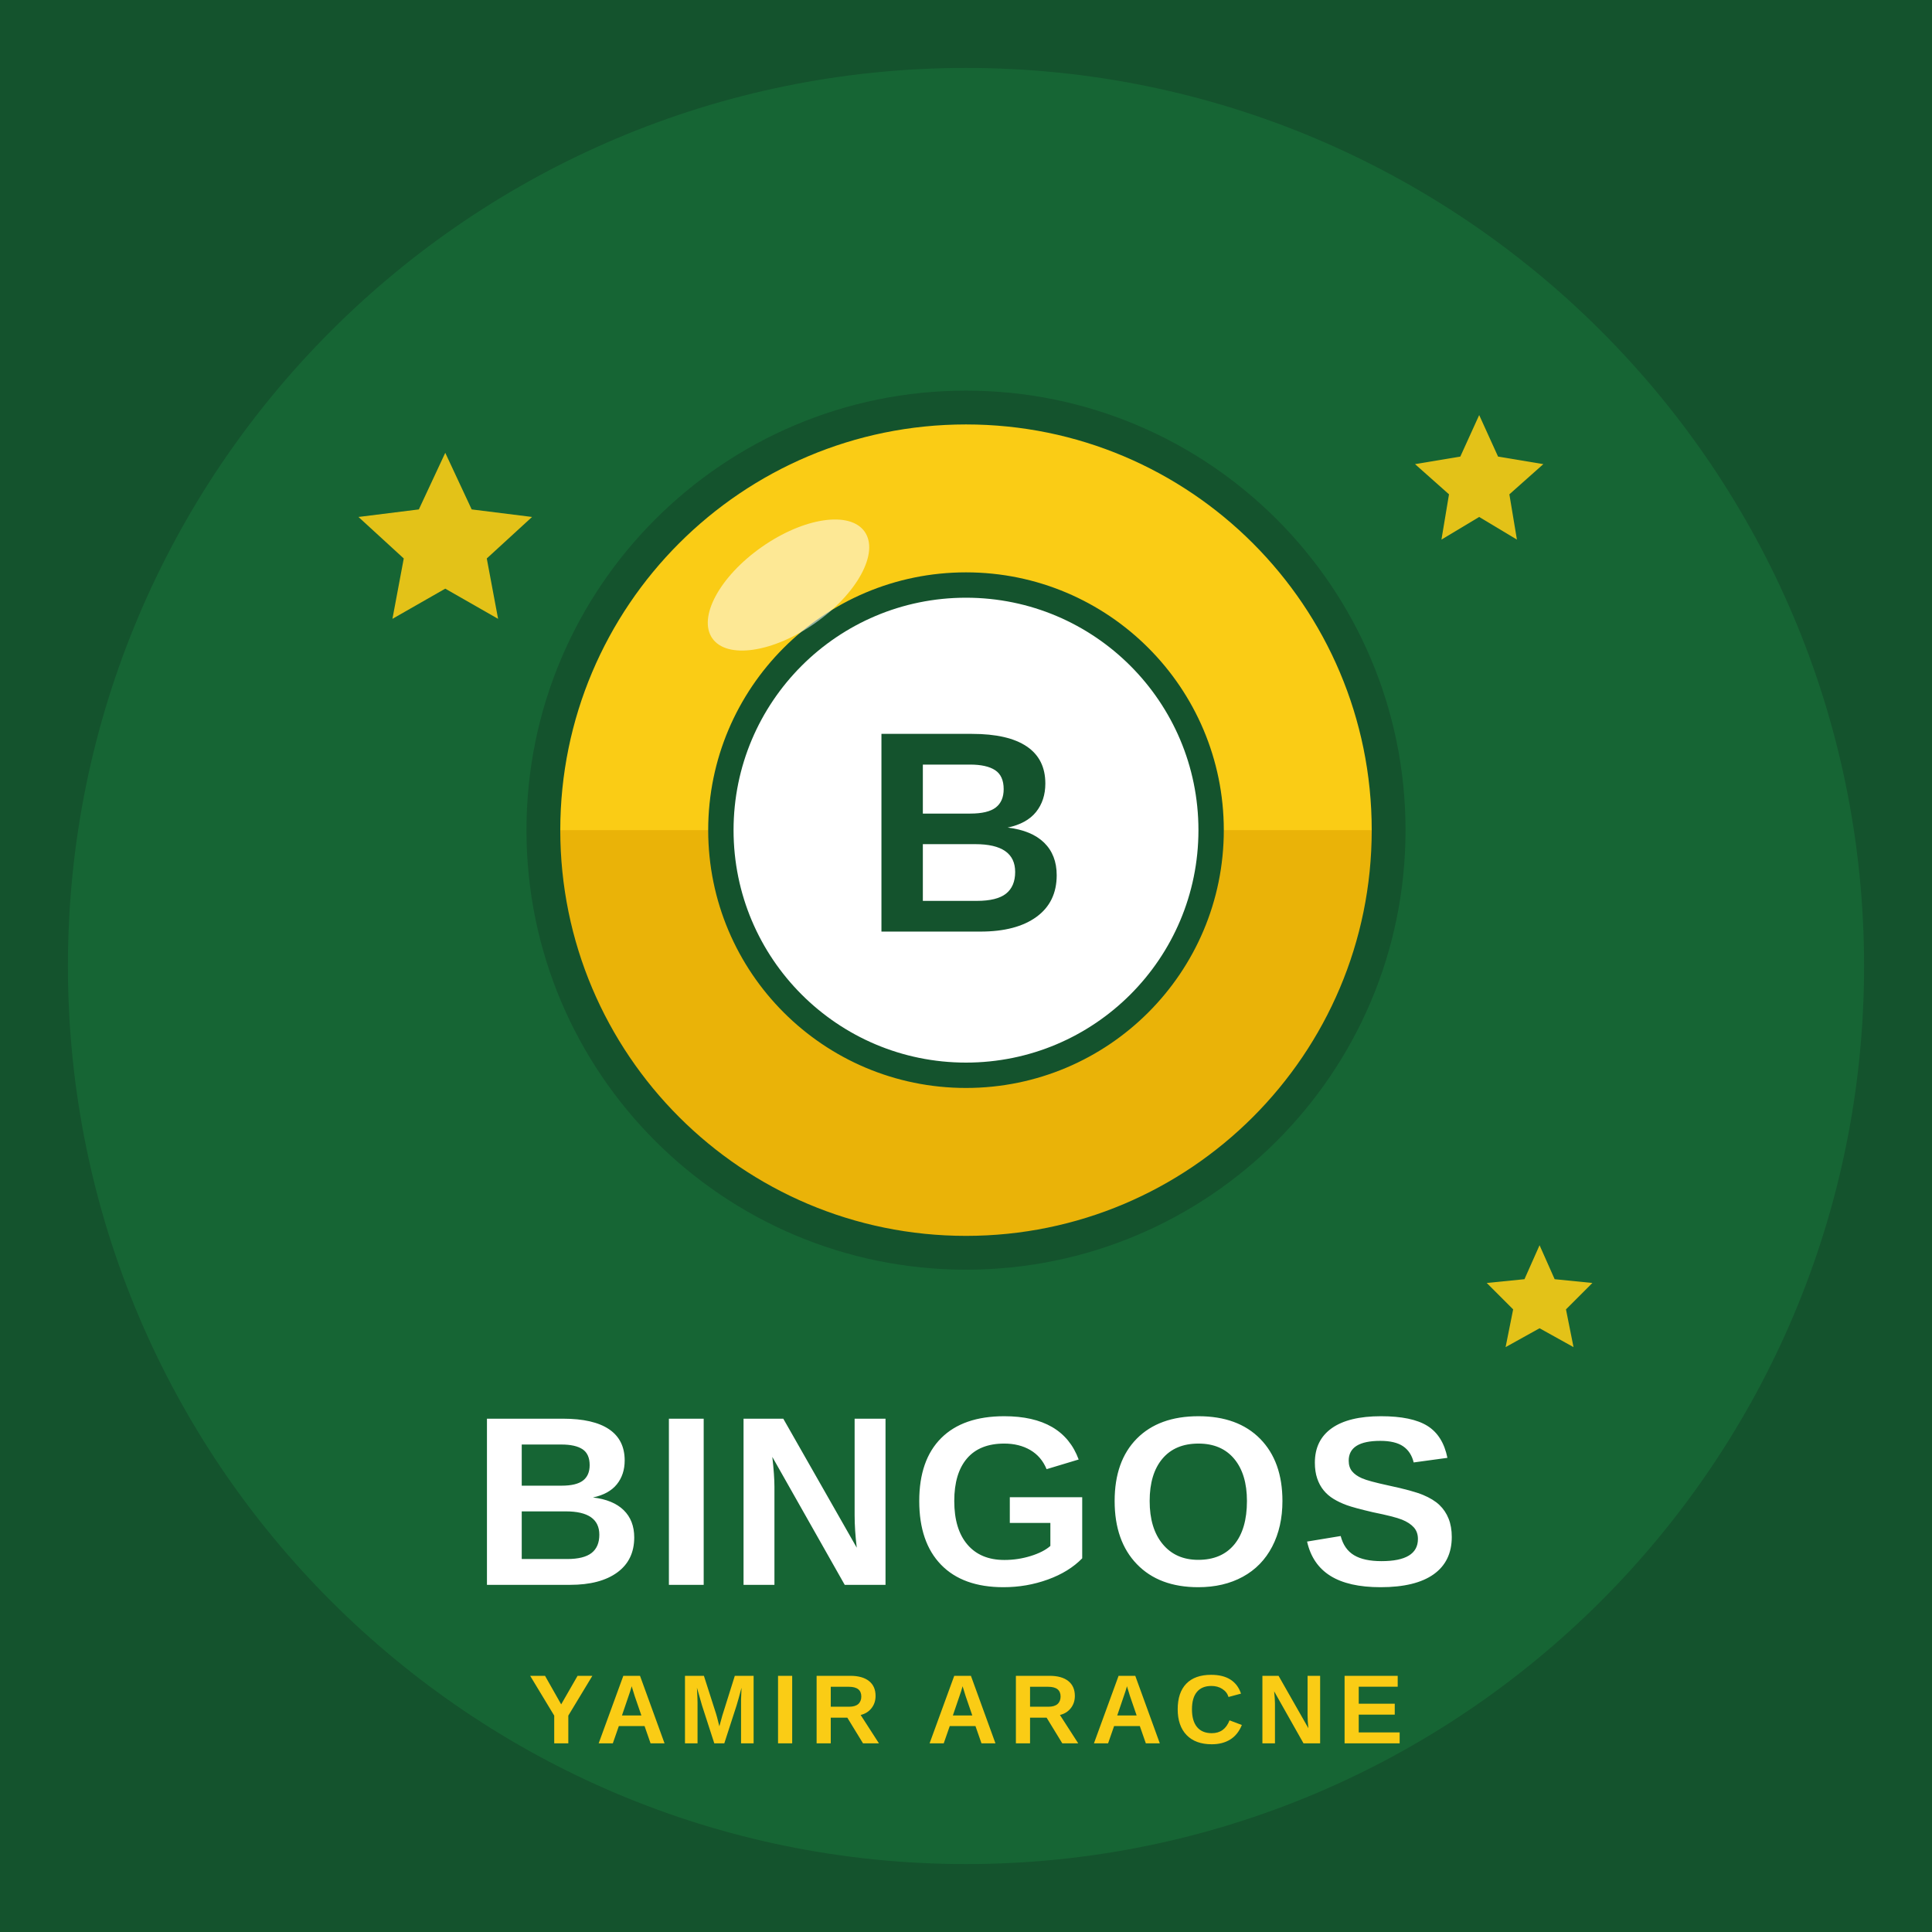
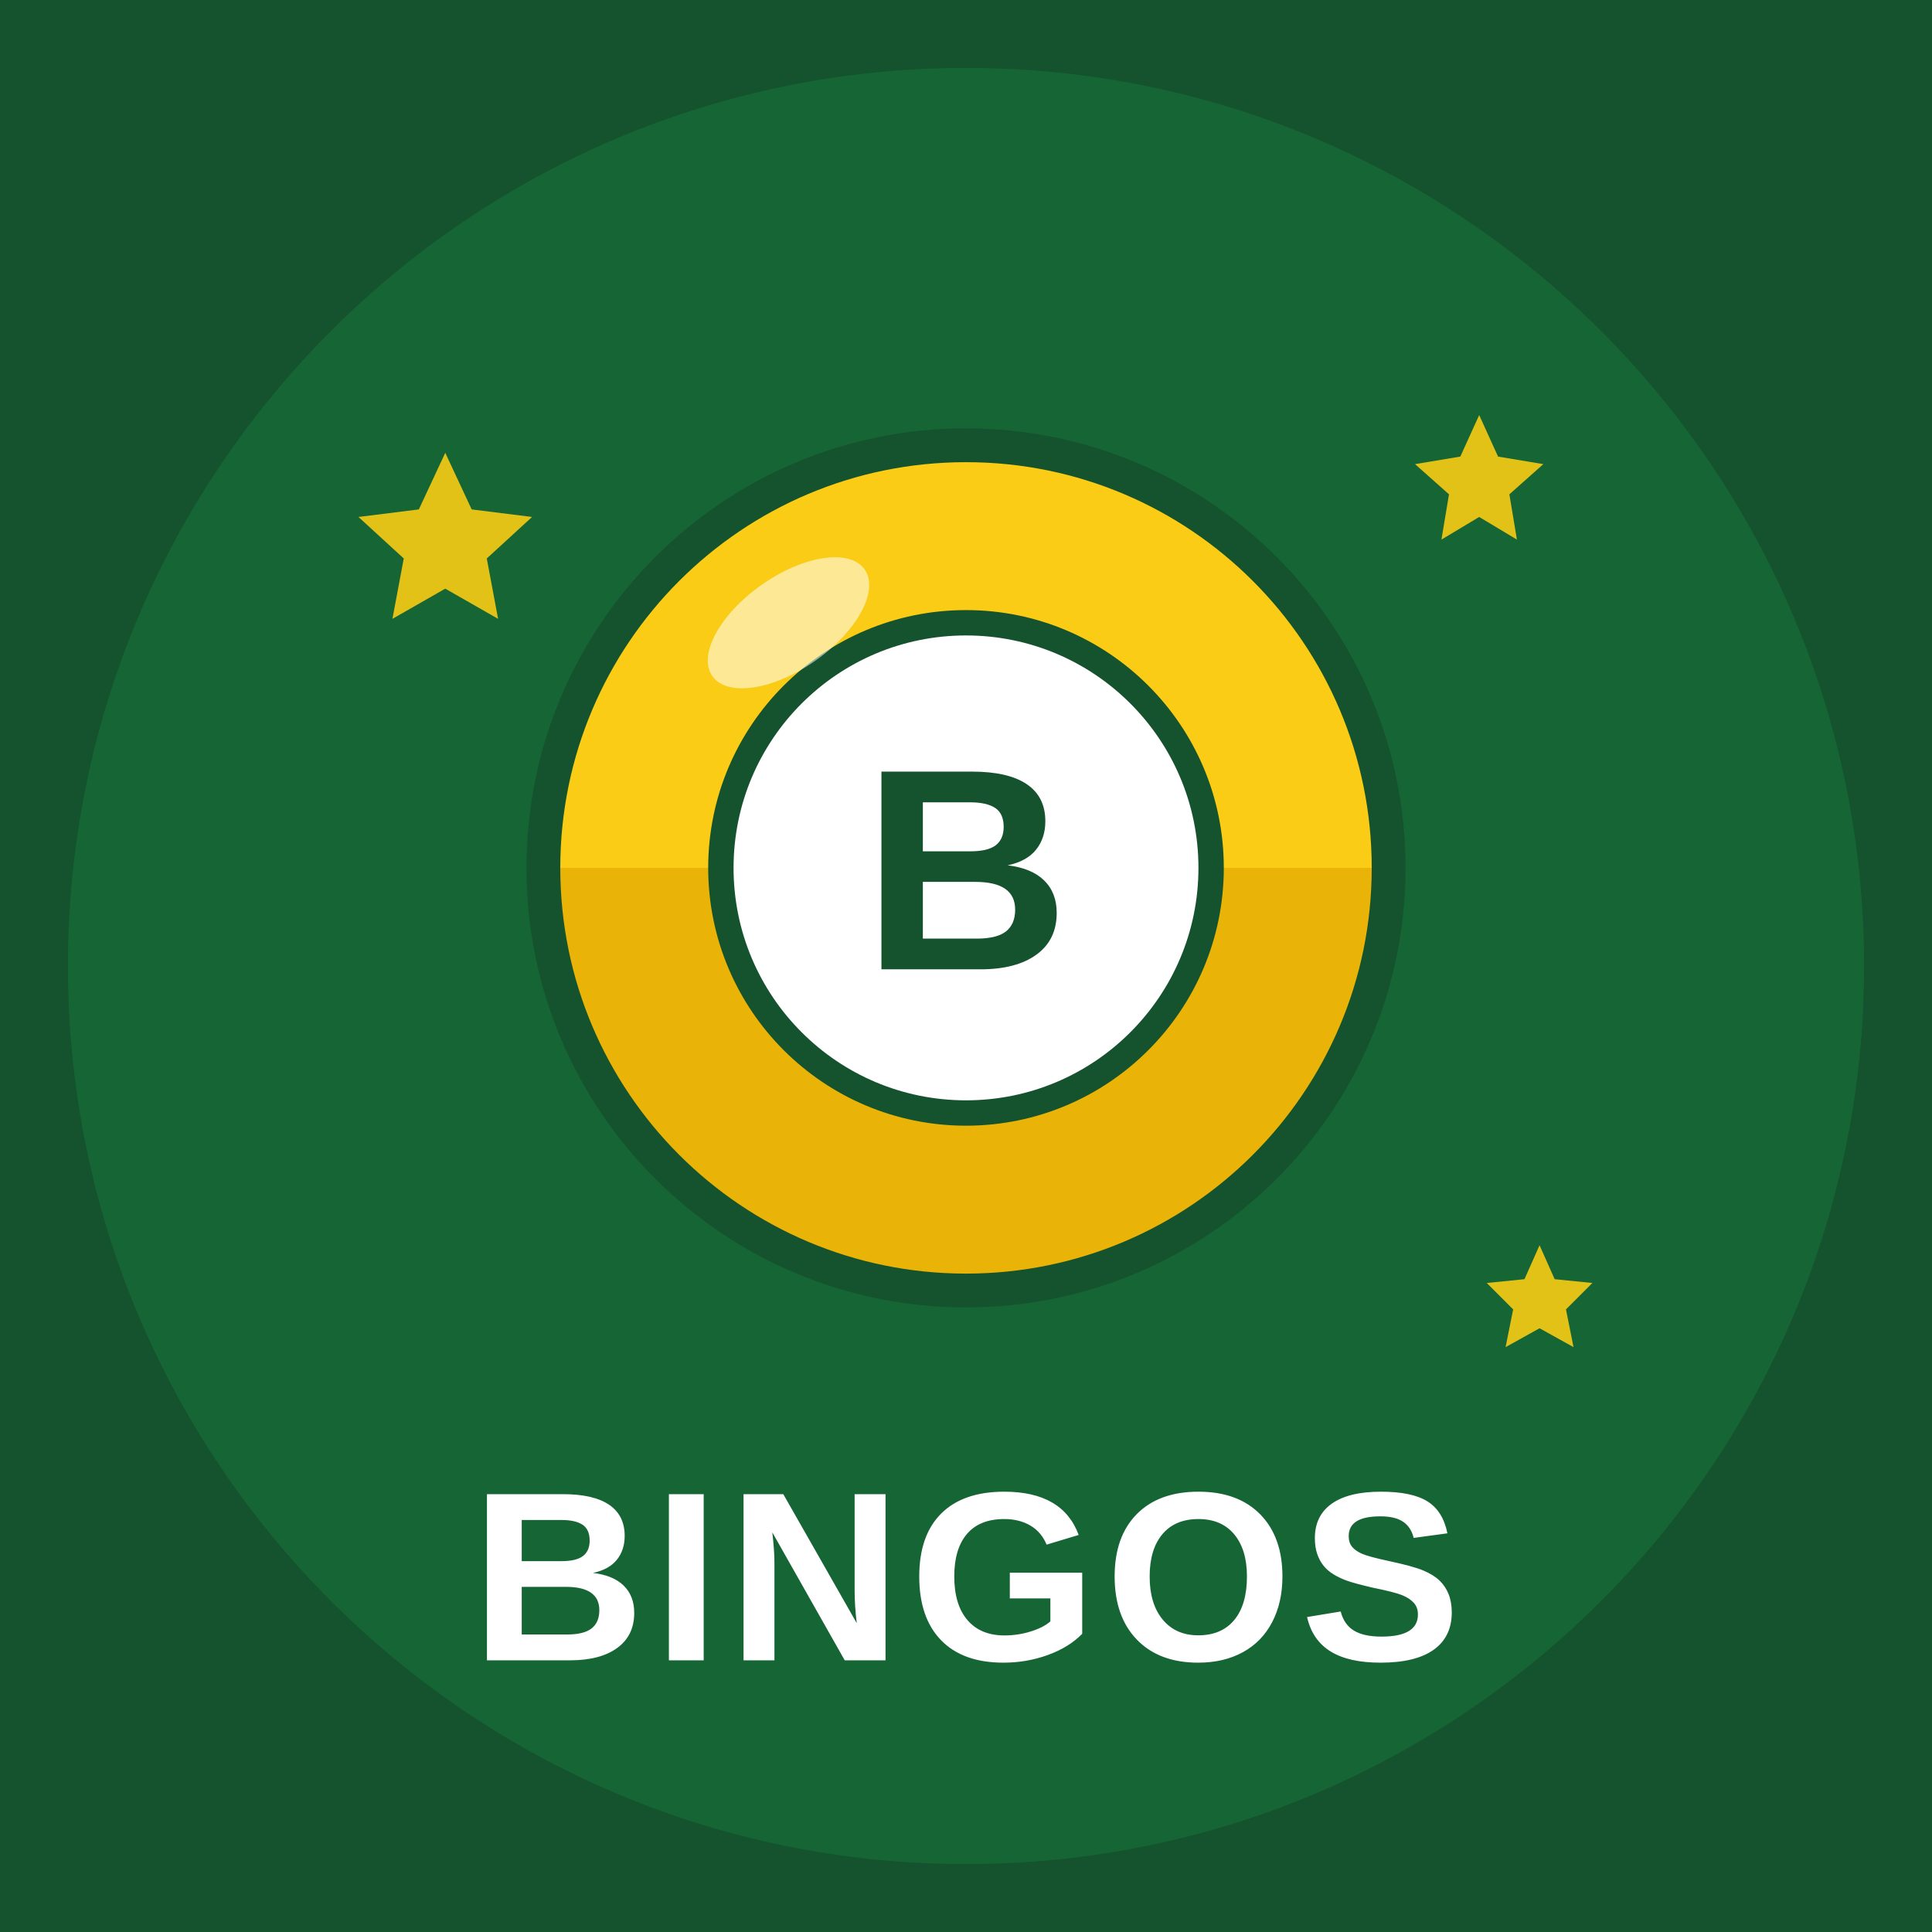
<svg xmlns="http://www.w3.org/2000/svg" viewBox="0 0 512 512">
  <rect width="512" height="512" fill="#14532d" />
  <circle cx="256" cy="256" r="238" fill="#166534" />
  <g fill="#facc15" opacity=".9">
    <path d="M118 120 l7 15 16 2 -12 11 3 16 -14 -8 -14 8 3 -16 -12 -11 16 -2z" />
    <path d="M392 110 l5 11 12 2 -9 8 2 12 -10 -6 -10 6 2 -12 -9 -8 12 -2z" />
    <path d="M408 330 l4 9 10 1 -7 7 2 10 -9 -5 -9 5 2 -10 -7 -7 10 -1z" />
  </g>
-   <g transform="translate(256 220) scale(1.12)">
+   <g transform="translate(256 230) scale(1.12)">
    <g>
      <circle cx="0" cy="0" r="100" fill="#facc15" />
      <path d="M -100 0 A 100 100 0 0 0 100 0 Z" fill="#eab308" />
      <circle cx="0" cy="0" r="100" fill="none" stroke="#14532d" stroke-width="8" />
      <circle cx="0" cy="0" r="58" fill="#fff" stroke="#14532d" stroke-width="6" />
      <text x="0" y="24" text-anchor="middle" font-family="Arial Black, Arial, sans-serif" font-weight="900" font-size="68" fill="#14532d">B</text>
      <ellipse cx="-42" cy="-58" rx="22" ry="11" fill="#fff" opacity=".55" transform="rotate(-35 -42 -58)" />
    </g>
  </g>
-   <text x="256" y="420" text-anchor="middle" font-family="Arial Black, Arial, sans-serif" font-weight="900" font-size="64" fill="#fff" letter-spacing="2">BINGOS</text>
-   <text x="256" y="462" text-anchor="middle" font-family="Arial, sans-serif" font-weight="700" font-size="26" fill="#facc15" letter-spacing="3">YAMIR ARACNE</text>
+   <text x="256" y="440" text-anchor="middle" font-family="Arial Black, Arial, sans-serif" font-weight="900" font-size="64" fill="#fff" letter-spacing="2">BINGOS</text>
</svg>
